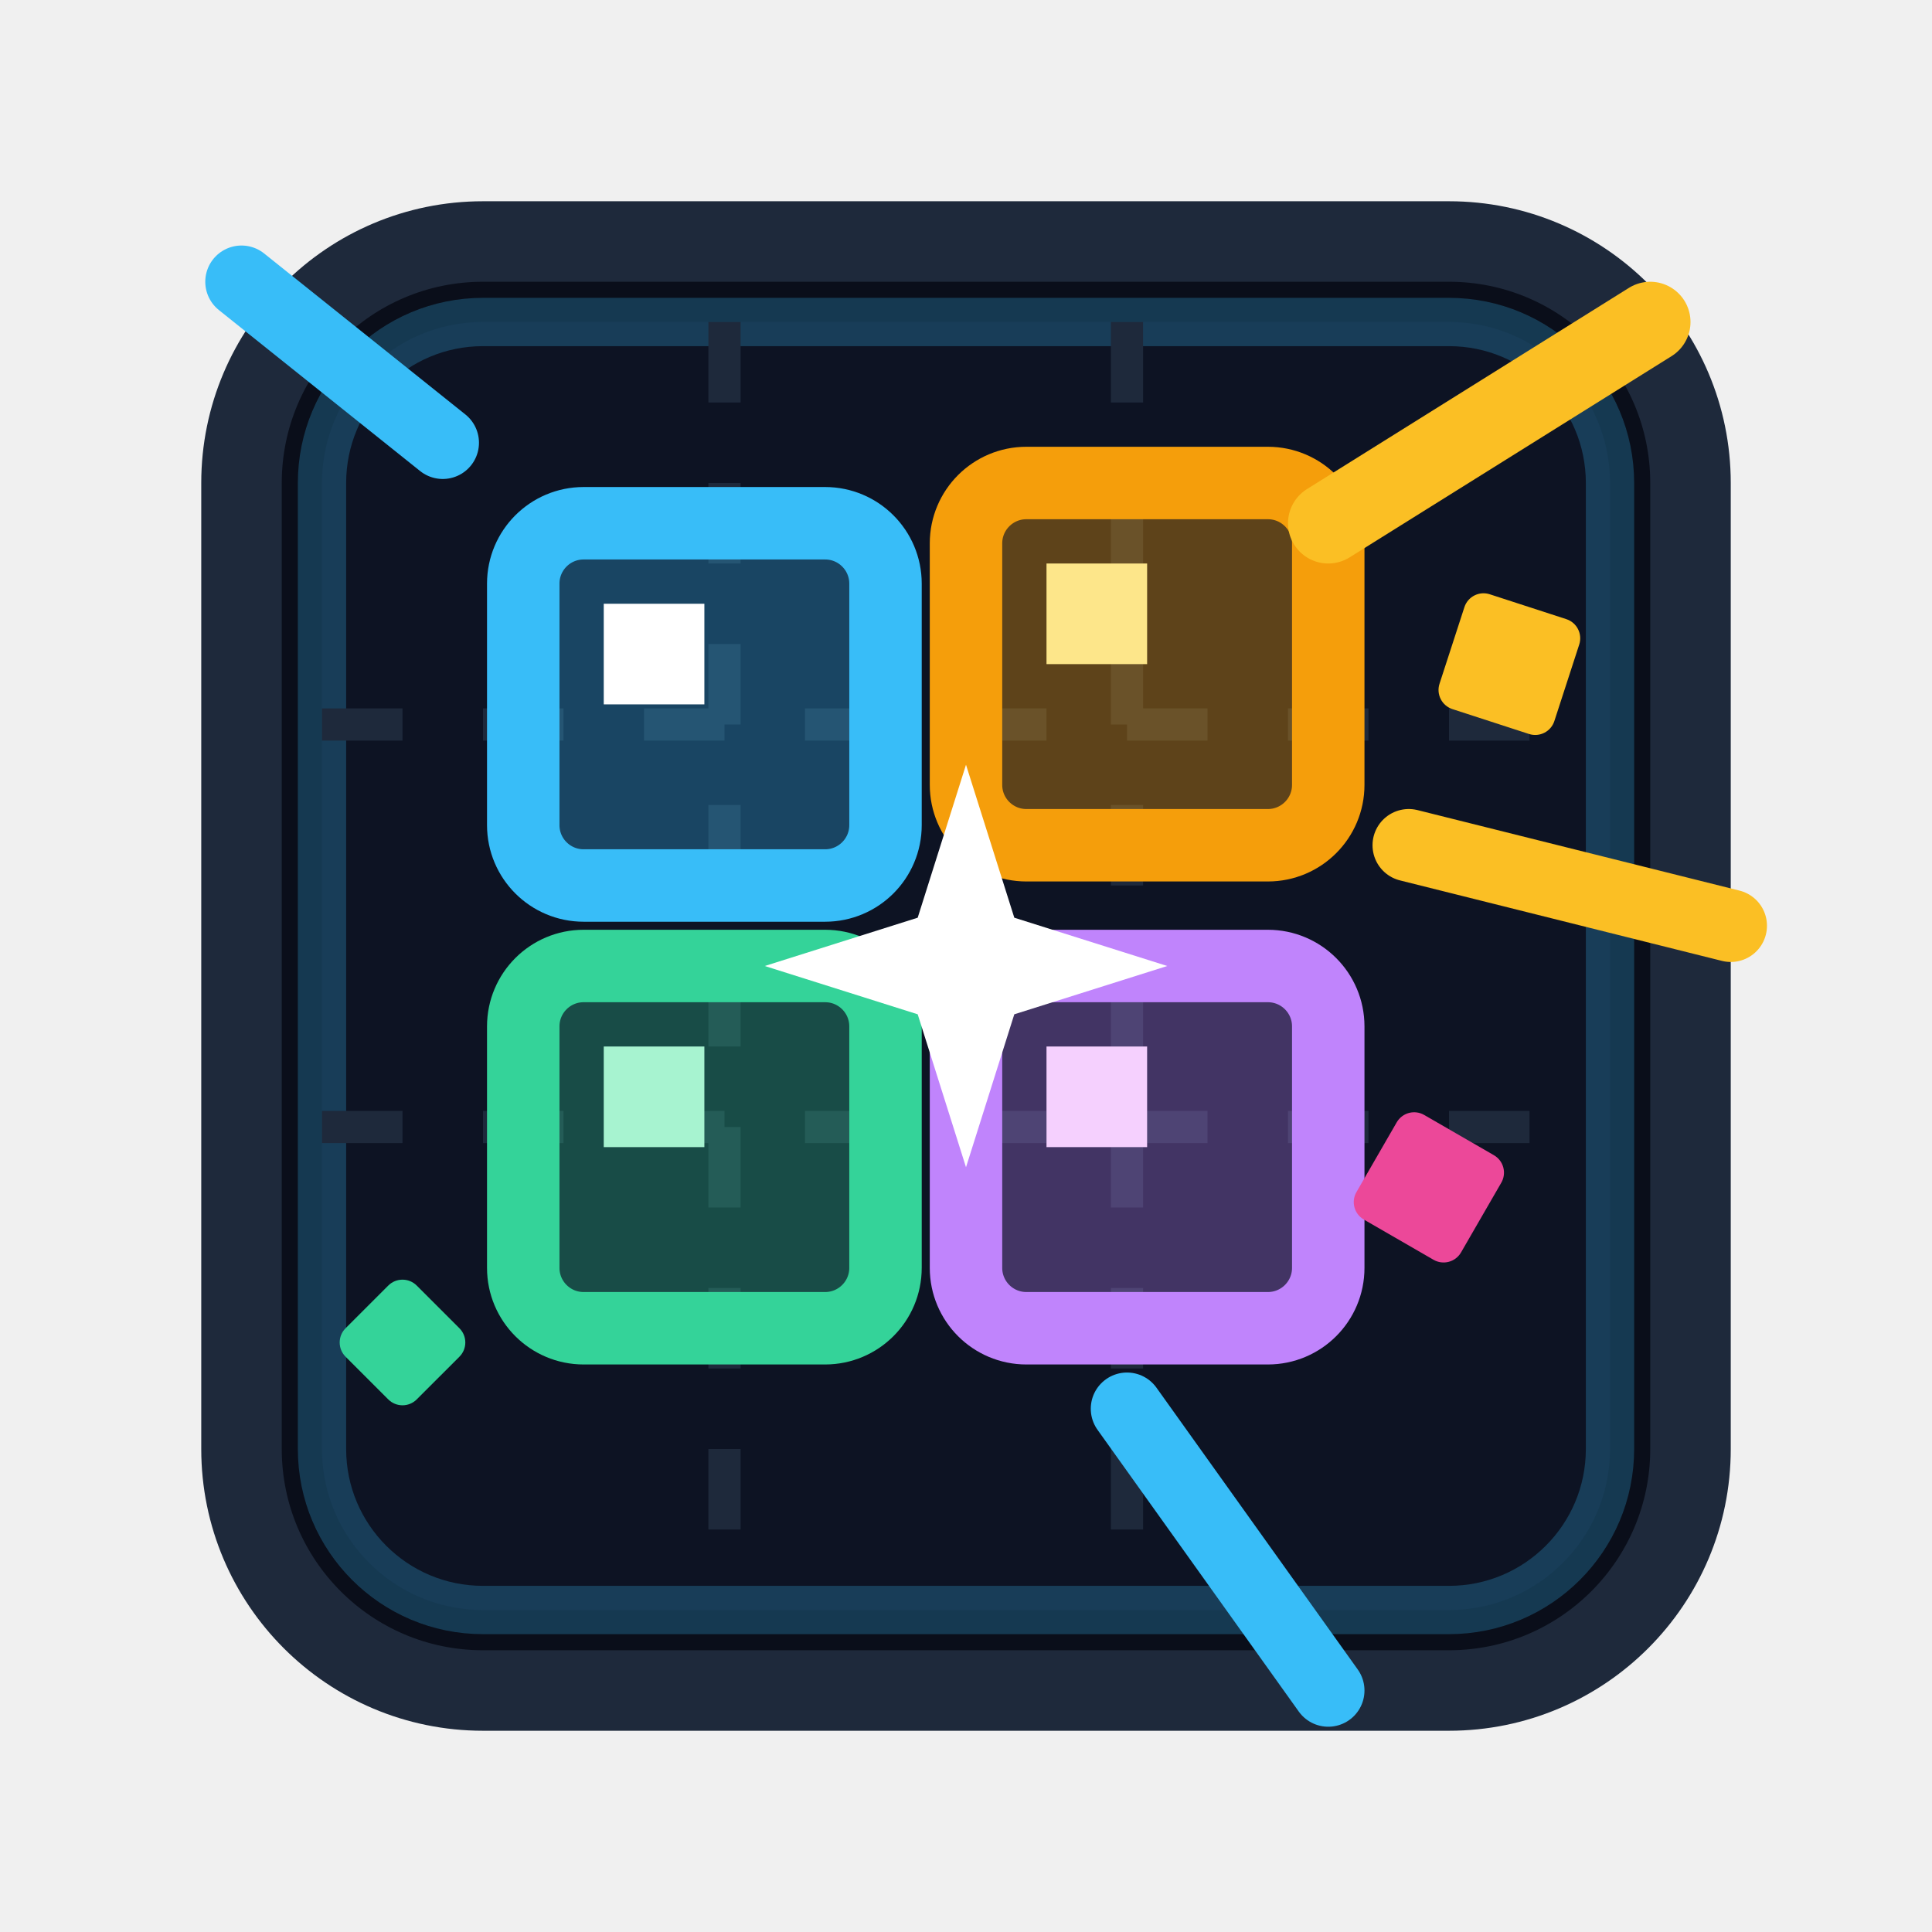
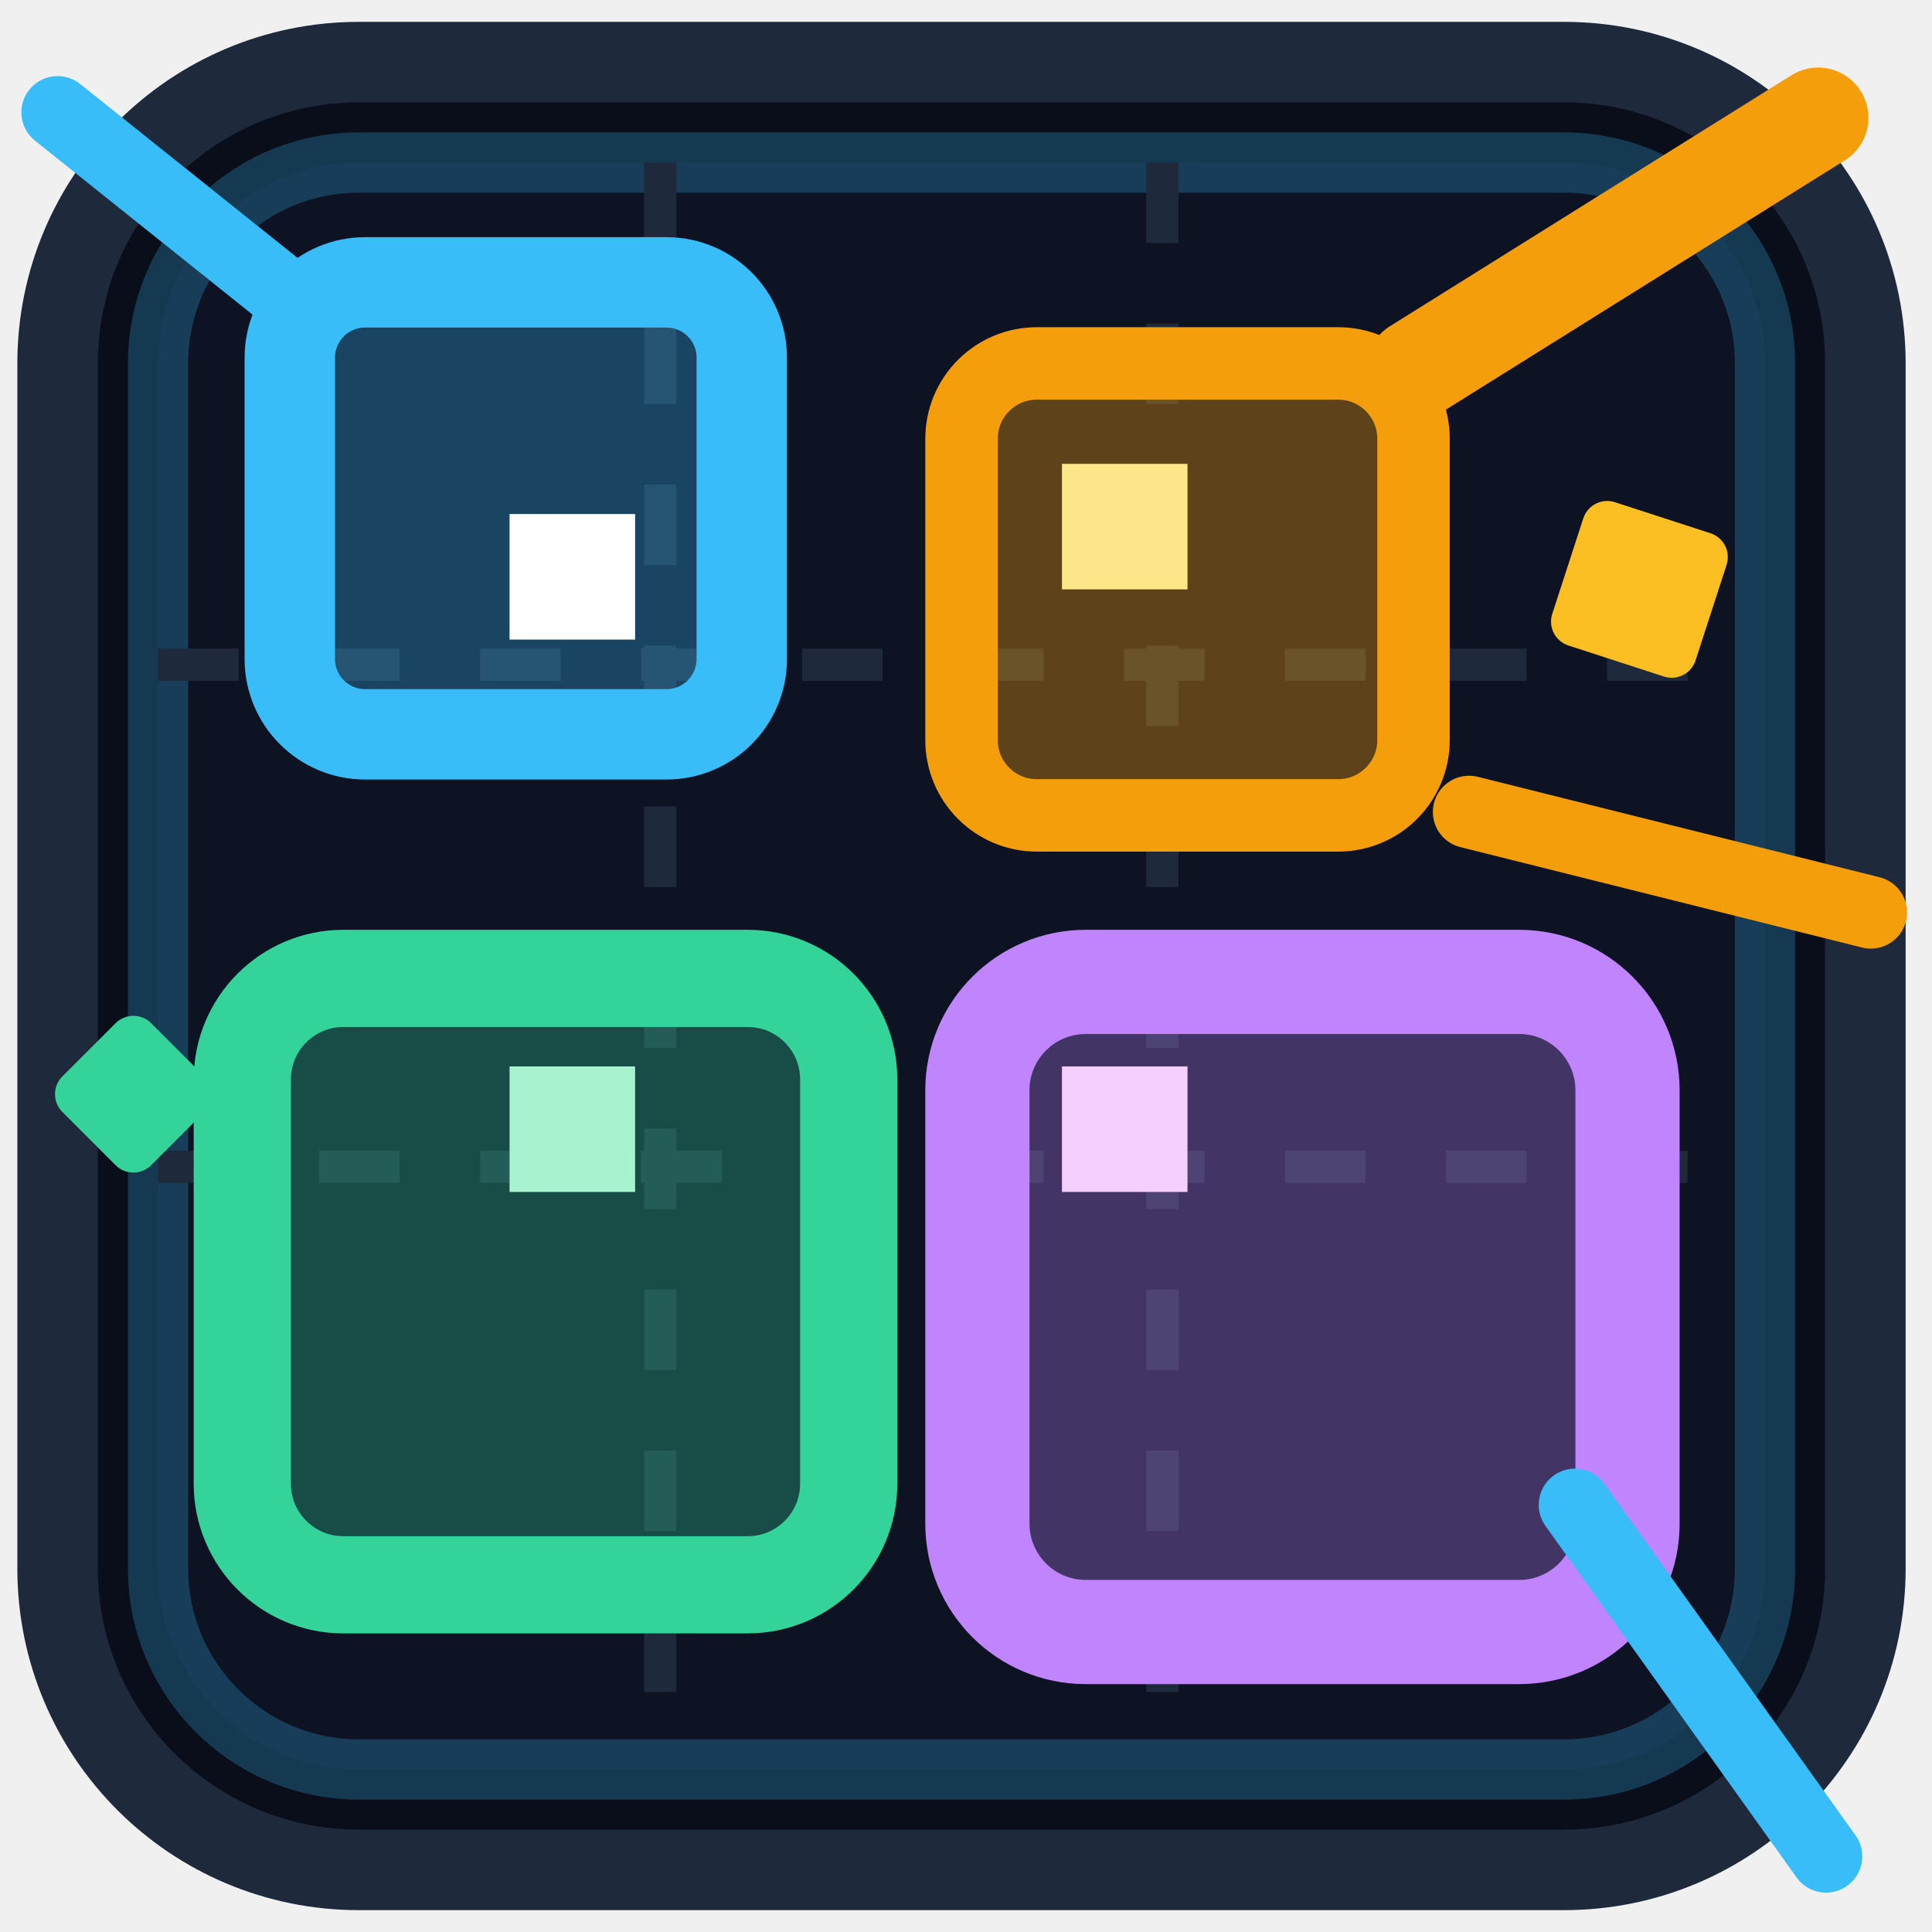
- <svg xmlns="http://www.w3.org/2000/svg" width="48" height="48" viewBox="0 0 48 48" fill="none">
-   <rect x="6" y="6" width="36" height="36" rx="6" stroke="#1E293B" stroke-width="2" fill="#0A0E1A" />
-   <rect x="8" y="8" width="32" height="32" rx="4" stroke="rgba(56, 189, 248, 0.25)" stroke-width="1.2" fill="rgba(15, 23, 42, 0.6)" />
-   <line x1="8" y1="18" x2="40" y2="18" stroke="#1E293B" stroke-width="0.8" stroke-dasharray="2 2" />
-   <line x1="8" y1="28" x2="40" y2="28" stroke="#1E293B" stroke-width="0.8" stroke-dasharray="2 2" />
-   <line x1="18" y1="8" x2="18" y2="40" stroke="#1E293B" stroke-width="0.8" stroke-dasharray="2 2" />
-   <line x1="28" y1="8" x2="28" y2="40" stroke="#1E293B" stroke-width="0.8" stroke-dasharray="2 2" />
-   <rect x="13" y="13" width="9" height="9" rx="1.5" fill="rgba(56, 189, 248, 0.3)" stroke="#38BDF8" stroke-width="1.8" />
-   <rect x="15" y="15" width="2.5" height="2.5" fill="#FFFFFF" />
-   <rect x="24" y="12" width="9" height="9" rx="1.5" fill="rgba(245, 158, 11, 0.35)" stroke="#F59E0B" stroke-width="1.8" />
-   <rect x="26" y="14" width="2.5" height="2.5" fill="#FDE68A" />
-   <rect x="13" y="24" width="9" height="9" rx="1.5" fill="rgba(52, 211, 153, 0.3)" stroke="#34D399" stroke-width="1.8" />
-   <rect x="15" y="26" width="2.5" height="2.5" fill="#A7F3D0" />
-   <rect x="24" y="24" width="9" height="9" rx="1.5" fill="rgba(192, 132, 252, 0.3)" stroke="#C084FC" stroke-width="1.8" />
-   <rect x="26" y="26" width="2.5" height="2.5" fill="#F5D0FE" />
-   <line x1="33" y1="13" x2="41" y2="8" stroke="#FBBF24" stroke-width="2" stroke-linecap="round" />
-   <line x1="35" y1="21" x2="43" y2="23" stroke="#FBBF24" stroke-width="1.8" stroke-linecap="round" />
-   <line x1="28" y1="35" x2="33" y2="42" stroke="#38BDF8" stroke-width="1.8" stroke-linecap="round" />
-   <line x1="11" y1="11" x2="6" y2="7" stroke="#38BDF8" stroke-width="1.8" stroke-linecap="round" />
-   <rect x="36" y="15" width="3" height="3" rx="0.5" fill="#FBBF24" transform="rotate(18 37.5 16.5)" />
-   <rect x="34" y="28" width="3" height="3" rx="0.5" fill="#EC4899" transform="rotate(30 35.5 29.5)" />
-   <rect x="9" y="32" width="2.5" height="2.5" rx="0.5" fill="#34D399" transform="rotate(45 10 33)" />
-   <path d="M24 19 L25.2 22.8 L29 24 L25.2 25.2 L24 29 L22.8 25.2 L19 24 L22.8 22.8 Z" fill="#FFFFFF" />
+ <svg xmlns="http://www.w3.org/2000/svg" width="48" height="48" viewBox="0 0 48 48" fill="none" version="1.1" id="svg17">
+   <defs id="defs17" />
+   <rect x="1.431" y="1.543" width="44.914" height="44.914" rx="7.486" stroke="#1e293b" stroke-width="2" fill="#0a0e1a" id="rect1" />
+   <rect x="3.927" y="4.038" width="39.924" height="39.924" rx="4.99" stroke="rgba(56, 189, 248, 0.25)" stroke-width="1.497" fill="rgba(15, 23, 42, 0.6)" id="rect2" />
+   <line x1="3.927" y1="16.514" x2="43.85" y2="16.514" stroke="#1e293b" stroke-width="0.8" stroke-dasharray="2, 2" id="line2" />
+   <line x1="3.927" y1="28.99" x2="43.85" y2="28.99" stroke="#1e293b" stroke-width="0.8" stroke-dasharray="2, 2" id="line3" />
+   <line x1="16.403" y1="4.038" x2="16.403" y2="43.962" stroke="#1e293b" stroke-width="0.8" stroke-dasharray="2, 2" id="line4" />
+   <line x1="28.879" y1="4.038" x2="28.879" y2="43.962" stroke="#1e293b" stroke-width="0.8" stroke-dasharray="2, 2" id="line5" />
+   <rect x="7.2" y="7.015" width="11.229" height="11.229" rx="1.871" fill="rgba(56, 189, 248, 0.3)" stroke="#38bdf8" stroke-width="2.246" id="rect5" />
+   <rect x="12.66" y="12.771" width="3.119" height="3.119" fill="#ffffff" id="rect6" style="stroke-width:1.248" />
+   <rect x="23.889" y="9.029" width="11.229" height="11.229" rx="1.871" fill="rgba(245, 158, 11, 0.35)" stroke="#f59e0b" stroke-width="1.8" id="rect7" />
+   <rect x="26.384" y="11.524" width="3.119" height="3.119" fill="#fde68a" id="rect8" style="stroke-width:1.248" />
+   <rect x="6.02" y="24.308" width="15.066" height="15.066" rx="2.511" fill="rgba(52, 211, 153, 0.3)" stroke="#34d399" stroke-width="2.415" id="rect9" />
+   <rect x="12.66" y="26.495" width="3.119" height="3.119" fill="#a7f3d0" id="rect10" style="stroke-width:1.248" />
+   <rect x="24.283" y="24.395" width="16.152" height="16.152" rx="2.692" fill="rgba(192, 132, 252, 0.3)" stroke="#c084fc" stroke-width="2.589" id="rect11" />
+   <rect x="26.384" y="26.495" width="3.119" height="3.119" fill="#f5d0fe" id="rect12" style="stroke-width:1.248" />
+   <line x1="35.191" y1="9.164" x2="45.172" y2="2.926" stroke="#fbbf24" stroke-width="2.495" stroke-linecap="round" id="line12" style="fill:#fbbf24;fill-opacity:1;stroke:#f59e0b;stroke-opacity:1" />
+   <line x1="36.499" y1="20.173" x2="46.48" y2="22.668" stroke="#fbbf24" stroke-width="1.8" stroke-linecap="round" id="line13" style="stroke:#f59e0b;stroke-opacity:1" />
+   <line x1="39.129" y1="37.388" x2="45.367" y2="46.121" stroke="#38bdf8" stroke-width="1.8" stroke-linecap="round" id="line14" />
+   <line x1="7.67" y1="7.781" x2="1.431" y2="2.791" stroke="#38bdf8" stroke-width="1.8" stroke-linecap="round" id="line15" />
+   <rect x="41.391" y="-0.532" width="3.743" height="3.743" rx="0.624" fill="#fbbf24" transform="rotate(18)" id="rect15" style="stroke-width:1.248" />
+   <rect x="20.006" y="15.32" width="3.119" height="3.119" rx="0.624" fill="#34d399" transform="rotate(45)" id="rect17" style="stroke-width:1.248" />
</svg>
